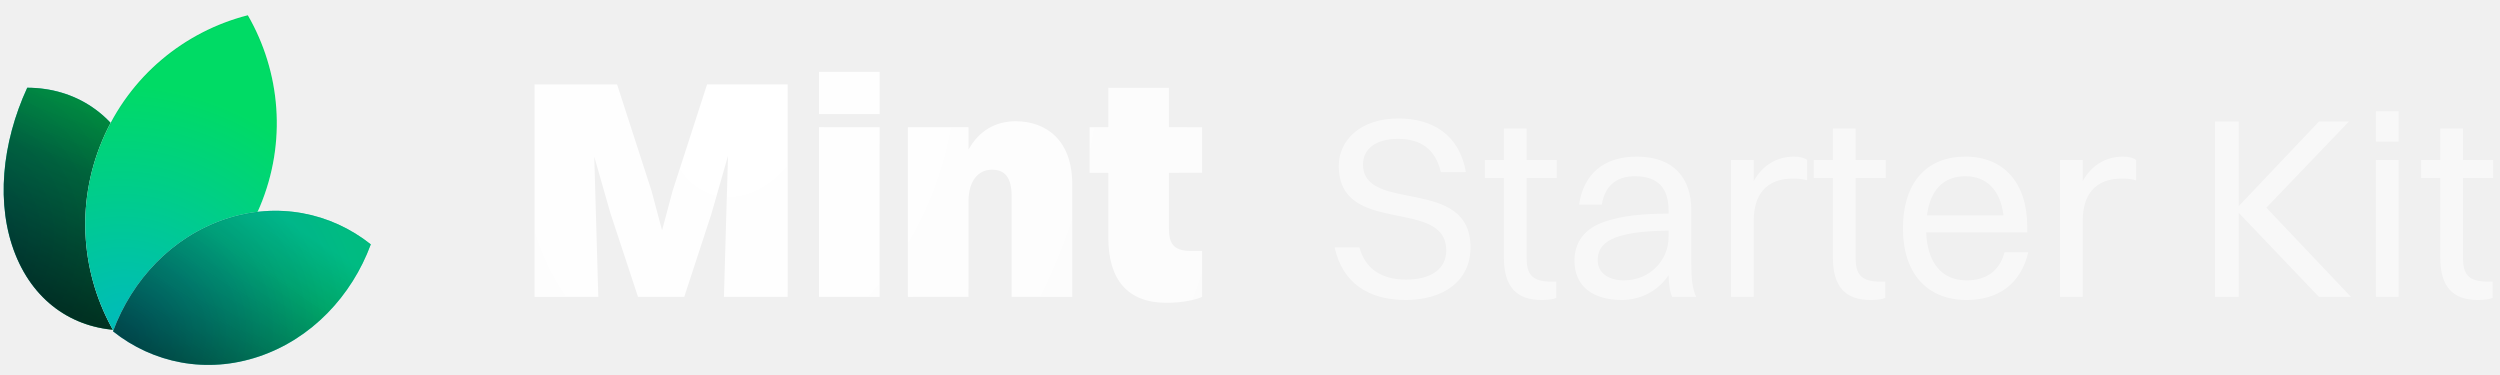
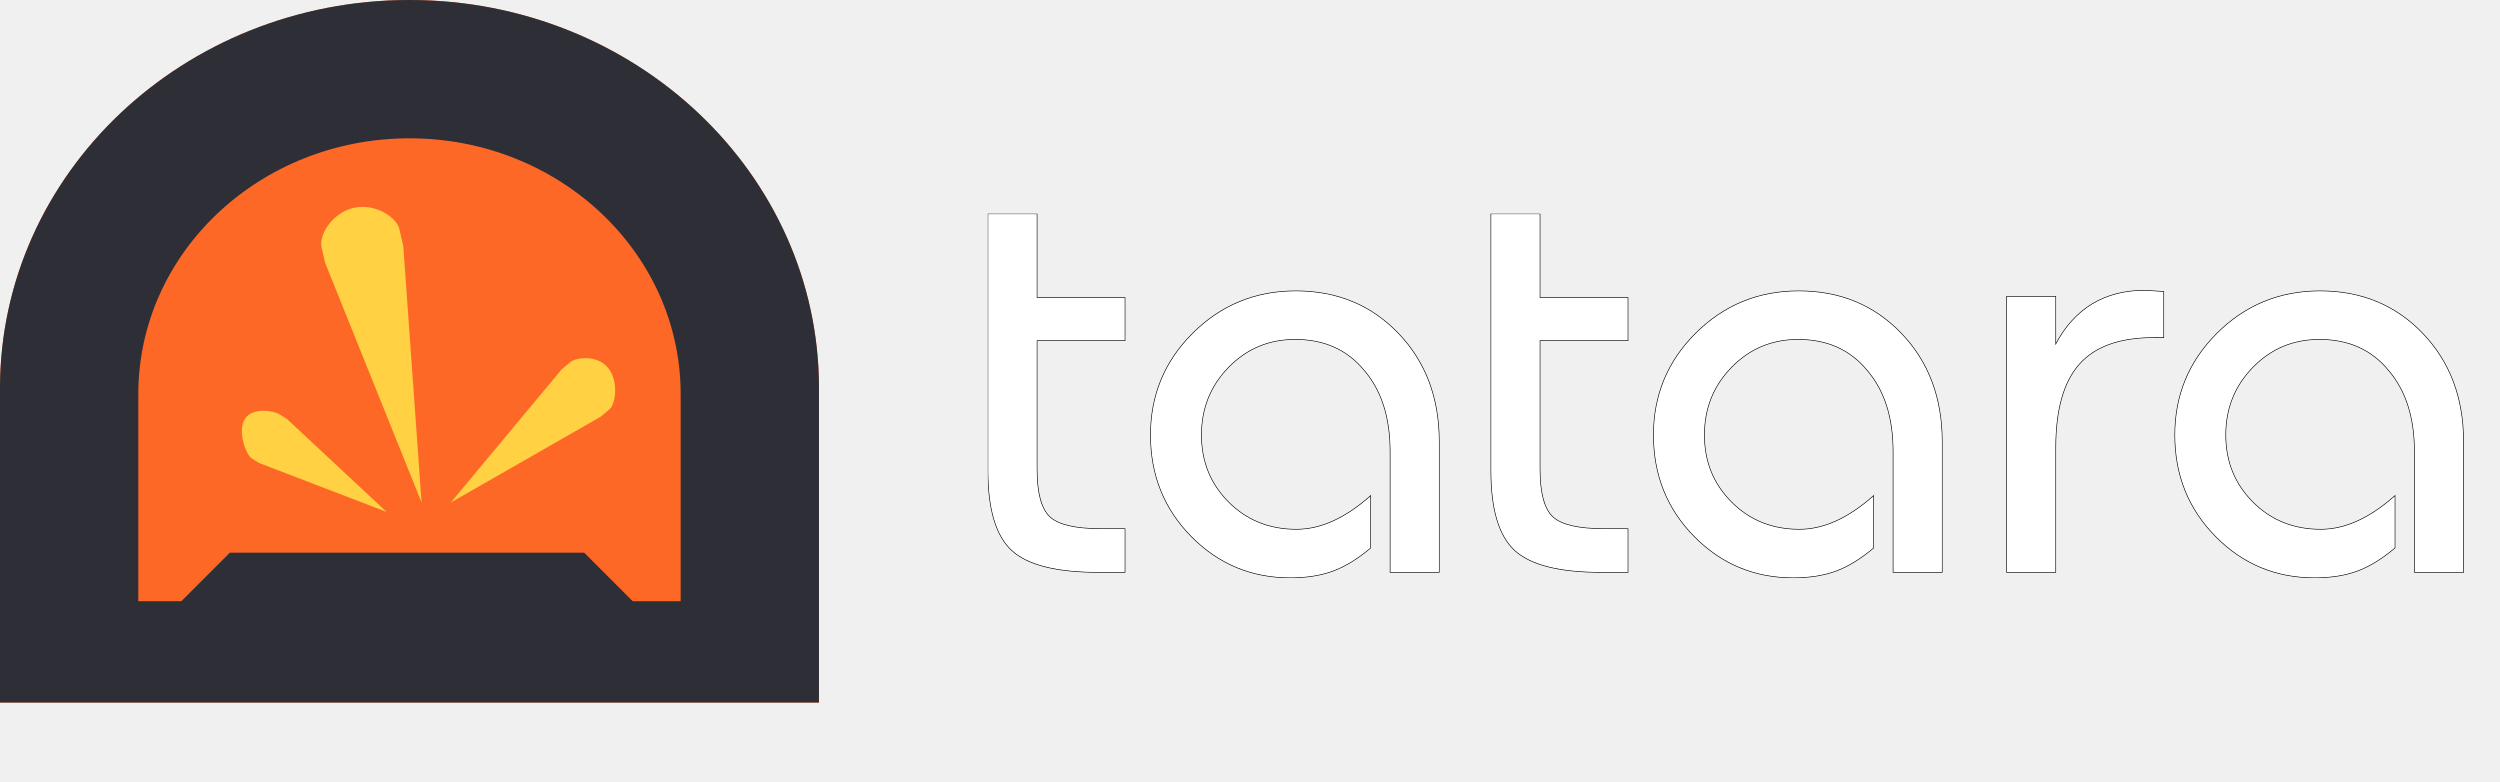
- <svg xmlns="http://www.w3.org/2000/svg" width="160" height="24" viewBox="0 0 160 24" fill="none">
-   <path d="M7.953 21.139C4.896 21.13 2.255 19.458 0.987 16.29C-0.28 13.121 0.109 9.163 1.744 5.615C4.801 5.624 7.442 7.296 8.71 10.465C9.977 13.633 9.588 17.591 7.953 21.139Z" fill="white" />
-   <path d="M7.953 21.139C4.896 21.13 2.255 19.458 0.987 16.29C-0.28 13.121 0.109 9.163 1.744 5.615C4.801 5.624 7.442 7.296 8.71 10.465C9.977 13.633 9.588 17.591 7.953 21.139Z" fill="url(#paint0_radial_115_109)" />
-   <path d="M7.953 21.139C4.896 21.13 2.255 19.458 0.987 16.29C-0.28 13.121 0.109 9.163 1.744 5.615C4.801 5.624 7.442 7.296 8.71 10.465C9.977 13.633 9.588 17.591 7.953 21.139Z" fill="black" fill-opacity="0.5" style="mix-blend-mode:hard-light" />
-   <path d="M7.953 21.139C4.896 21.13 2.255 19.458 0.987 16.29C-0.28 13.121 0.109 9.163 1.744 5.615C4.801 5.624 7.442 7.296 8.71 10.465C9.977 13.633 9.588 17.591 7.953 21.139Z" fill="url(#paint1_linear_115_109)" fill-opacity="0.5" style="mix-blend-mode:hard-light" />
-   <path d="M7.935 21.111C4.897 21.096 2.274 19.431 1.013 16.279C-0.248 13.124 0.136 9.182 1.762 5.643C4.8 5.659 7.423 7.324 8.684 10.476C9.945 13.63 9.561 17.572 7.935 21.111Z" stroke="url(#paint2_linear_115_109)" stroke-opacity="0.05" stroke-width="0.056" />
-   <path d="M7.31 21.257C11.354 20.221 14.884 17.375 16.628 13.236C18.373 9.097 17.945 4.587 15.86 0.976C11.816 2.012 8.287 4.858 6.542 8.998C4.797 13.137 5.225 17.646 7.31 21.257Z" fill="white" />
-   <path d="M7.31 21.257C11.354 20.221 14.884 17.375 16.628 13.236C18.373 9.097 17.945 4.587 15.86 0.976C11.816 2.012 8.287 4.858 6.542 8.998C4.797 13.137 5.225 17.646 7.31 21.257Z" fill="url(#paint3_radial_115_109)" />
-   <path d="M16.602 13.225C14.864 17.349 11.351 20.187 7.324 21.225C5.253 17.624 4.829 13.132 6.568 9.009C8.306 4.885 11.819 2.047 15.846 1.009C17.918 4.61 18.341 9.101 16.602 13.225Z" stroke="url(#paint4_linear_115_109)" stroke-opacity="0.05" stroke-width="0.056" />
-   <path d="M7.234 21.207C9.789 23.237 13.21 23.951 16.577 22.814C19.944 21.677 22.506 18.945 23.73 15.638C21.175 13.608 17.754 12.894 14.387 14.031C11.02 15.168 8.458 17.901 7.234 21.207Z" fill="white" />
-   <path d="M7.234 21.207C9.789 23.237 13.21 23.951 16.577 22.814C19.944 21.677 22.506 18.945 23.73 15.638C21.175 13.608 17.754 12.894 14.387 14.031C11.02 15.168 8.458 17.901 7.234 21.207Z" fill="url(#paint5_radial_115_109)" />
-   <path d="M7.234 21.207C9.789 23.237 13.21 23.951 16.577 22.814C19.944 21.677 22.506 18.945 23.73 15.638C21.175 13.608 17.754 12.894 14.387 14.031C11.02 15.168 8.458 17.901 7.234 21.207Z" fill="black" fill-opacity="0.2" style="mix-blend-mode:hard-light" />
-   <path d="M7.234 21.207C9.789 23.237 13.21 23.951 16.577 22.814C19.944 21.677 22.506 18.945 23.73 15.638C21.175 13.608 17.754 12.894 14.387 14.031C11.02 15.168 8.458 17.901 7.234 21.207Z" fill="url(#paint6_linear_115_109)" fill-opacity="0.5" style="mix-blend-mode:hard-light" />
-   <path d="M16.568 22.787C13.218 23.918 9.814 23.212 7.267 21.198C8.492 17.907 11.044 15.189 14.396 14.058C17.747 12.927 21.15 13.633 23.697 15.648C22.472 18.938 19.92 21.656 16.568 22.787Z" stroke="url(#paint7_linear_115_109)" stroke-opacity="0.05" stroke-width="0.056" />
-   <path d="M34.212 19V5.4H39.492L41.692 12.2L42.372 14.74L43.052 12.2L45.252 5.4H50.412V19H46.332L46.592 9.98L45.532 13.68L43.792 19H40.832L39.052 13.6L38.032 10.02L38.292 19H34.212ZM52.416 7.3V4.6H56.295V7.3H52.416ZM52.416 19V8.14H56.295V19H52.416ZM58.104 19V8.14H61.984V9.58C62.664 8.34 63.744 7.76 65.004 7.76C66.964 7.76 68.624 8.98 68.624 11.78V19H64.744V12.56C64.744 11.34 64.304 10.86 63.484 10.86C62.604 10.86 61.984 11.58 61.984 12.88V19H58.104ZM70.933 15.22V11.06H69.733V8.14H70.933V5.62H74.813V8.14H76.933V11.06H74.813V14.6C74.813 15.5 75.033 16.06 76.213 16.06H76.933V19C76.493 19.2 75.673 19.38 74.653 19.38C72.153 19.38 70.933 17.88 70.933 15.22Z" fill="url(#paint8_radial_115_109)" />
-   <path d="M87.232 10.519C87.232 13.687 94.112 11.229 94.112 15.832C94.112 17.994 92.364 19.198 89.971 19.198C87.562 19.198 85.912 18.093 85.417 15.832H87.001C87.364 17.169 88.371 17.895 89.987 17.895C91.671 17.895 92.561 17.152 92.561 16.03C92.561 12.598 85.681 15.155 85.681 10.618C85.681 9.001 87.034 7.582 89.509 7.582C91.671 7.582 93.403 8.621 93.816 11.014H92.215C91.868 9.529 90.912 8.886 89.476 8.886C88.057 8.886 87.232 9.529 87.232 10.519ZM96.25 16.476V11.393H95.029V10.239H96.25V8.226H97.702V10.239H99.632V11.393H97.702V16.476C97.702 17.532 98.015 18.026 99.302 18.026H99.599V19.066C99.434 19.148 99.071 19.198 98.659 19.198C97.025 19.198 96.25 18.323 96.25 16.476ZM102.516 13.093H101.064C101.345 11.162 102.615 10.024 104.76 10.024C107.103 10.024 108.242 11.393 108.242 13.44V16.888C108.242 17.895 108.324 18.521 108.555 19H107.021C106.856 18.654 106.806 18.142 106.79 17.614C106.047 18.72 104.859 19.198 103.803 19.198C101.988 19.198 100.767 18.357 100.767 16.69C100.767 15.486 101.427 14.611 102.714 14.182C103.902 13.786 105.107 13.687 106.79 13.671V13.473C106.79 12.053 106.13 11.278 104.628 11.278C103.374 11.278 102.698 11.971 102.516 13.093ZM102.252 16.657C102.252 17.465 102.929 17.944 103.952 17.944C105.569 17.944 106.79 16.674 106.79 15.172V14.759C103.061 14.793 102.252 15.585 102.252 16.657ZM110.787 19V10.239H112.239V11.591C112.833 10.519 113.774 10.024 114.83 10.024C115.176 10.024 115.49 10.107 115.655 10.239V11.542C115.407 11.46 115.094 11.427 114.747 11.427C112.998 11.427 112.239 12.515 112.239 14.1V19H110.787ZM117.305 16.476V11.393H116.084V10.239H117.305V8.226H118.757V10.239H120.688V11.393H118.757V16.476C118.757 17.532 119.071 18.026 120.358 18.026H120.655V19.066C120.49 19.148 120.127 19.198 119.714 19.198C118.081 19.198 117.305 18.323 117.305 16.476ZM129.809 16.145C129.33 18.192 127.862 19.198 125.865 19.198C123.324 19.198 121.79 17.482 121.79 14.627C121.79 11.658 123.324 10.024 125.783 10.024C128.258 10.024 129.743 11.723 129.743 14.512V14.875H123.275C123.357 16.838 124.281 17.944 125.865 17.944C127.103 17.944 127.977 17.35 128.291 16.145H129.809ZM125.783 11.278C124.38 11.278 123.539 12.152 123.324 13.786H128.225C128.027 12.169 127.152 11.278 125.783 11.278ZM131.843 19V10.239H133.295V11.591C133.889 10.519 134.829 10.024 135.885 10.024C136.232 10.024 136.545 10.107 136.71 10.239V11.542C136.463 11.46 136.149 11.427 135.803 11.427C134.054 11.427 133.295 12.515 133.295 14.1V19H131.843ZM141.763 19V7.78H143.281V13.192L148.413 7.78H150.327L145.047 13.291L150.459 19H148.413L143.281 13.621V19H141.763ZM152.06 9.067V7.12H153.512V9.067H152.06ZM152.06 19V10.239H153.512V19H152.06ZM156.178 16.476V11.393H154.957V10.239H156.178V8.226H157.63V10.239H159.56V11.393H157.63V16.476C157.63 17.532 157.943 18.026 159.23 18.026H159.527V19.066C159.362 19.148 158.999 19.198 158.587 19.198C156.953 19.198 156.178 18.323 156.178 16.476Z" fill="white" fill-opacity="0.55" />
-   <defs>
-     <radialGradient id="paint0_radial_115_109" cx="0" cy="0" r="1" gradientUnits="userSpaceOnUse" gradientTransform="translate(-3.00503 15.023) rotate(-10.029) scale(17.9572 17.784)">
-       <stop stop-color="#00B0BB" />
-       <stop offset="1" stop-color="#00DB65" />
-     </radialGradient>
-     <linearGradient id="paint1_linear_115_109" x1="7.39" y1="4.813" x2="1.63" y2="18.689" gradientUnits="userSpaceOnUse">
-       <stop stop-color="#18E299" />
-       <stop offset="1" />
-     </linearGradient>
-     <linearGradient id="paint2_linear_115_109" x1="7.948" y1="8.016" x2="1.761" y2="18.746" gradientUnits="userSpaceOnUse">
-       <stop />
-       <stop offset="1" stop-opacity="0" />
-     </linearGradient>
-     <radialGradient id="paint3_radial_115_109" cx="0" cy="0" r="1" gradientUnits="userSpaceOnUse" gradientTransform="translate(8.11404 20.8822) rotate(-75.7542) scale(21.6246 23.7772)">
-       <stop stop-color="#00BBBB" />
-       <stop offset="0.713" stop-color="#00DB65" />
-     </radialGradient>
-     <linearGradient id="paint4_linear_115_109" x1="7.602" y1="5.871" x2="15.556" y2="16.372" gradientUnits="userSpaceOnUse">
-       <stop />
-       <stop offset="1" stop-opacity="0" />
-     </linearGradient>
-     <radialGradient id="paint5_radial_115_109" cx="0" cy="0" r="1" gradientUnits="userSpaceOnUse" gradientTransform="translate(7.84537 21.5181) rotate(-20.3525) scale(18.5603 17.32)">
-       <stop stop-color="#00B0BB" />
-       <stop offset="1" stop-color="#00DB65" />
-     </radialGradient>
-     <linearGradient id="paint6_linear_115_109" x1="16.808" y1="13.007" x2="10.041" y2="22.994" gradientUnits="userSpaceOnUse">
-       <stop stop-color="#00B1BC" />
-       <stop offset="1" />
-     </linearGradient>
-     <linearGradient id="paint7_linear_115_109" x1="16.808" y1="13.007" x2="14.169" y2="23.841" gradientUnits="userSpaceOnUse">
-       <stop />
-       <stop offset="1" stop-opacity="0" />
-     </linearGradient>
-     <radialGradient id="paint8_radial_115_109" cx="0" cy="0" r="1" gradientUnits="userSpaceOnUse" gradientTransform="translate(47.2781 7) rotate(19.0047) scale(67.5582 85.7506)">
-       <stop stop-color="white" />
-       <stop offset="1" stop-color="white" stop-opacity="0.5" />
-     </radialGradient>
-   </defs>
+ <svg xmlns="http://www.w3.org/2000/svg" width="4121" height="1288" viewBox="0 0 4121 1288" fill="none">
+   <mask id="path-1-outside-1_61_2" maskUnits="userSpaceOnUse" x="1628" y="352" width="2434" height="601" fill="black">
+     <rect fill="white" x="1628" y="352" width="2434" height="601" />
+     <path d="M1709 561V773C1709 812.333 1716 838.667 1730 852C1744 865.333 1772.33 872 1815 872H1854V943H1811C1741.67 943 1694 931 1668 907C1642 883 1629 839.333 1629 776V353H1709V491H1854V561H1709ZM2371.97 943H2291.97V744C2291.97 688 2277.64 643.333 2248.97 610C2220.97 576 2182.97 559 2134.97 559C2091.64 559 2054.97 574.333 2024.97 605C1994.97 635.667 1979.97 673 1979.97 717C1979.97 761 1994.97 798 2024.97 828C2054.97 858 2092.3 873 2136.97 873C2176.97 873 2217.64 854.667 2258.97 818V903C2237.64 921 2216.97 933.667 2196.97 941C2176.97 948.333 2153.64 952 2126.97 952C2062.97 952 2008.64 929.333 1963.97 884C1919.3 838.667 1896.97 783 1896.97 717C1896.97 651.667 1919.97 596 1965.97 550C2012.64 503.333 2069.3 480 2135.97 480C2203.97 480 2260.3 503.333 2304.97 550C2349.64 596.667 2371.97 656 2371.97 728V943ZM2538.1 561V773C2538.1 812.333 2545.1 838.667 2559.1 852C2573.1 865.333 2601.43 872 2644.1 872H2683.1V943H2640.1C2570.77 943 2523.1 931 2497.1 907C2471.1 883 2458.1 839.333 2458.1 776V353H2538.1V491H2683.1V561H2538.1ZM3201.07 943H3121.07V744C3121.07 688 3106.74 643.333 3078.07 610C3050.07 576 3012.07 559 2964.07 559C2920.74 559 2884.07 574.333 2854.07 605C2824.07 635.667 2809.07 673 2809.07 717C2809.07 761 2824.07 798 2854.07 828C2884.07 858 2921.4 873 2966.07 873C3006.07 873 3046.74 854.667 3088.07 818V903C3066.74 921 3046.07 933.667 3026.07 941C3006.07 948.333 2982.74 952 2956.07 952C2892.07 952 2837.74 929.333 2793.07 884C2748.4 838.667 2726.07 783 2726.07 717C2726.07 651.667 2749.07 596 2795.07 550C2841.74 503.333 2898.4 480 2965.07 480C3033.07 480 3089.4 503.333 3134.07 550C3178.74 596.667 3201.07 656 3201.07 728V943ZM3388.2 943H3308.2V489H3388.2V569C3419.54 509 3468.87 479 3536.2 479L3566.2 481V556H3550.2C3494.2 556 3453.2 570.667 3427.2 600C3401.2 629.333 3388.2 675.333 3388.2 738V943ZM4060.45 943H3980.45V744C3980.45 688 3966.11 643.333 3937.45 610C3909.45 576 3871.45 559 3823.45 559C3780.11 559 3743.45 574.333 3713.45 605C3683.45 635.667 3668.45 673 3668.45 717C3668.45 761 3683.45 798 3713.45 828C3743.45 858 3780.78 873 3825.45 873C3865.45 873 3906.11 854.667 3947.45 818V903C3926.11 921 3905.45 933.667 3885.45 941C3865.45 948.333 3842.11 952 3815.45 952C3751.45 952 3697.11 929.333 3652.45 884C3607.78 838.667 3585.45 783 3585.45 717C3585.45 651.667 3608.45 596 3654.45 550C3701.11 503.333 3757.78 480 3824.45 480C3892.45 480 3948.78 503.333 3993.45 550C4038.11 596.667 4060.45 656 4060.45 728V943Z" />
+   </mask>
+   <path d="M1709 561V773C1709 812.333 1716 838.667 1730 852C1744 865.333 1772.33 872 1815 872H1854V943H1811C1741.67 943 1694 931 1668 907C1642 883 1629 839.333 1629 776V353H1709V491H1854V561H1709ZM2371.97 943H2291.97V744C2291.97 688 2277.64 643.333 2248.97 610C2220.97 576 2182.97 559 2134.97 559C2091.64 559 2054.97 574.333 2024.97 605C1994.97 635.667 1979.97 673 1979.97 717C1979.97 761 1994.97 798 2024.97 828C2054.97 858 2092.3 873 2136.97 873C2176.97 873 2217.64 854.667 2258.97 818V903C2237.64 921 2216.97 933.667 2196.97 941C2176.97 948.333 2153.64 952 2126.97 952C2062.97 952 2008.64 929.333 1963.97 884C1919.3 838.667 1896.97 783 1896.97 717C1896.97 651.667 1919.97 596 1965.97 550C2012.64 503.333 2069.3 480 2135.97 480C2203.97 480 2260.3 503.333 2304.97 550C2349.64 596.667 2371.97 656 2371.97 728V943ZM2538.1 561V773C2538.1 812.333 2545.1 838.667 2559.1 852C2573.1 865.333 2601.43 872 2644.1 872H2683.1V943H2640.1C2570.77 943 2523.1 931 2497.1 907C2471.1 883 2458.1 839.333 2458.1 776V353H2538.1V491H2683.1V561H2538.1ZM3201.07 943H3121.07V744C3121.07 688 3106.74 643.333 3078.07 610C3050.07 576 3012.07 559 2964.07 559C2920.74 559 2884.07 574.333 2854.07 605C2824.07 635.667 2809.07 673 2809.07 717C2809.07 761 2824.07 798 2854.07 828C2884.07 858 2921.4 873 2966.07 873C3006.07 873 3046.74 854.667 3088.07 818V903C3066.74 921 3046.07 933.667 3026.07 941C3006.07 948.333 2982.74 952 2956.07 952C2892.07 952 2837.74 929.333 2793.07 884C2748.4 838.667 2726.07 783 2726.07 717C2726.07 651.667 2749.07 596 2795.07 550C2841.74 503.333 2898.4 480 2965.07 480C3033.07 480 3089.4 503.333 3134.07 550C3178.74 596.667 3201.07 656 3201.07 728V943ZM3388.2 943H3308.2V489H3388.2V569C3419.54 509 3468.87 479 3536.2 479L3566.2 481V556H3550.2C3494.2 556 3453.2 570.667 3427.2 600C3401.2 629.333 3388.2 675.333 3388.2 738V943ZM4060.45 943H3980.45V744C3980.45 688 3966.11 643.333 3937.45 610C3909.45 576 3871.45 559 3823.45 559C3780.11 559 3743.45 574.333 3713.45 605C3683.45 635.667 3668.45 673 3668.45 717C3668.45 761 3683.45 798 3713.45 828C3743.45 858 3780.78 873 3825.45 873C3865.45 873 3906.11 854.667 3947.45 818V903C3926.11 921 3905.45 933.667 3885.45 941C3865.45 948.333 3842.11 952 3815.45 952C3751.45 952 3697.11 929.333 3652.45 884C3607.78 838.667 3585.45 783 3585.45 717C3585.45 651.667 3608.45 596 3654.45 550C3701.11 503.333 3757.78 480 3824.45 480C3892.45 480 3948.78 503.333 3993.45 550C4038.11 596.667 4060.45 656 4060.45 728V943Z" fill="white" />
+   <path d="M1709 561V560H1708V561H1709ZM1854 872H1855V871H1854V872ZM1854 943V944H1855V943H1854ZM1668 907L1667.32 907.735L1667.32 907.735L1668 907ZM1629 353V352H1628V353H1629ZM1709 353H1710V352H1709V353ZM1709 491H1708V492H1709V491ZM1854 491H1855V490H1854V491ZM1854 561V562H1855V561H1854ZM1708 561V773H1710V561H1708ZM1708 773C1708 812.362 1714.99 839.082 1729.31 852.724L1730.69 851.276C1717.01 838.251 1710 812.305 1710 773H1708ZM1729.31 852.724C1736.49 859.56 1747.26 864.618 1761.52 867.973C1775.79 871.331 1793.62 873 1815 873V871C1793.71 871 1776.04 869.336 1761.98 866.027C1747.9 862.715 1737.51 857.773 1730.69 851.276L1729.31 852.724ZM1815 873H1854V871H1815V873ZM1853 872V943H1855V872H1853ZM1854 942H1811V944H1854V942ZM1811 942C1741.71 942 1694.38 929.992 1668.68 906.265L1667.32 907.735C1693.62 932.008 1741.62 944 1811 944V942ZM1668.68 906.265C1643 882.559 1630 839.259 1630 776H1628C1628 839.408 1641 883.441 1667.32 907.735L1668.68 906.265ZM1630 776V353H1628V776H1630ZM1629 354H1709V352H1629V354ZM1708 353V491H1710V353H1708ZM1709 492H1854V490H1709V492ZM1853 491V561H1855V491H1853ZM1854 560H1709V562H1854V560ZM2371.97 943V944H2372.97V943H2371.97ZM2291.97 943H2290.97V944H2291.97V943ZM2248.97 610L2248.2 610.636L2248.2 610.644L2248.21 610.652L2248.97 610ZM2024.97 605L2024.25 604.301L2024.25 604.301L2024.97 605ZM2258.97 818H2259.97V815.776L2258.31 817.252L2258.97 818ZM2258.97 903L2259.61 903.764L2259.97 903.465V903H2258.97ZM2196.97 941L2196.62 940.061L2196.97 941ZM1963.97 884L1964.68 883.298L1964.68 883.298L1963.97 884ZM1965.97 550L1966.68 550.707L1966.68 550.707L1965.97 550ZM2304.97 550L2304.25 550.691L2304.25 550.691L2304.97 550ZM2371.97 942H2291.97V944H2371.97V942ZM2292.97 943V744H2290.97V943H2292.97ZM2292.97 744C2292.97 687.828 2278.59 642.908 2249.73 609.348L2248.21 610.652C2276.68 643.759 2290.97 688.172 2290.97 744H2292.97ZM2249.74 609.364C2221.53 575.111 2183.24 558 2134.97 558V560C2182.7 560 2220.41 576.889 2248.2 610.636L2249.74 609.364ZM2134.97 558C2091.37 558 2054.44 573.44 2024.25 604.301L2025.68 605.699C2055.49 575.227 2091.9 560 2134.97 560V558ZM2024.25 604.301C1994.07 635.159 1978.97 672.746 1978.97 717H1980.97C1980.97 673.254 1995.87 636.174 2025.68 605.699L2024.25 604.301ZM1978.97 717C1978.97 761.254 1994.07 798.512 2024.26 828.707L2025.68 827.293C1995.87 797.488 1980.97 760.746 1980.97 717H1978.97ZM2024.26 828.707C2054.46 858.905 2092.05 874 2136.97 874V872C2092.55 872 2055.48 857.095 2025.68 827.293L2024.26 828.707ZM2136.97 874C2177.29 874 2218.19 855.515 2259.63 818.748L2258.31 817.252C2217.08 853.818 2176.64 872 2136.97 872V874ZM2257.97 818V903H2259.97V818H2257.97ZM2258.32 902.236C2237.05 920.182 2216.49 932.778 2196.62 940.061L2197.31 941.939C2217.45 934.555 2238.22 921.818 2259.61 903.764L2258.32 902.236ZM2196.62 940.061C2176.76 947.345 2153.55 951 2126.97 951V953C2153.72 953 2177.18 949.321 2197.31 941.939L2196.62 940.061ZM2126.97 951C2063.23 951 2009.16 928.44 1964.68 883.298L1963.26 884.702C2008.11 930.227 2062.7 953 2126.97 953V951ZM1964.68 883.298C1920.21 838.159 1897.97 782.748 1897.97 717H1895.97C1895.97 783.252 1918.4 839.174 1963.26 884.702L1964.68 883.298ZM1897.97 717C1897.97 651.931 1920.86 596.519 1966.68 550.707L1965.26 549.293C1919.07 595.481 1895.97 651.403 1895.97 717H1897.97ZM1966.68 550.707C2013.15 504.23 2069.56 481 2135.97 481V479C2069.04 479 2012.12 502.437 1965.26 549.293L1966.68 550.707ZM2135.97 481C2203.71 481 2259.78 504.233 2304.25 550.691L2305.69 549.309C2260.83 502.433 2204.23 479 2135.97 479V481ZM2304.25 550.691C2348.71 597.15 2370.97 656.226 2370.97 728H2372.97C2372.97 655.774 2350.56 596.183 2305.69 549.309L2304.25 550.691ZM2370.97 728V943H2372.97V728H2370.97ZM2538.1 561V560H2537.1V561H2538.1ZM2683.1 872H2684.1V871H2683.1V872ZM2683.1 943V944H2684.1V943H2683.1ZM2497.1 907L2496.42 907.735L2496.42 907.735L2497.1 907ZM2458.1 353V352H2457.1V353H2458.1ZM2538.1 353H2539.1V352H2538.1V353ZM2538.1 491H2537.1V492H2538.1V491ZM2683.1 491H2684.1V490H2683.1V491ZM2683.1 561V562H2684.1V561H2683.1ZM2537.1 561V773H2539.1V561H2537.1ZM2537.1 773C2537.1 812.362 2544.09 839.082 2558.41 852.724L2559.79 851.276C2546.12 838.251 2539.1 812.305 2539.1 773H2537.1ZM2558.41 852.724C2565.59 859.56 2576.36 864.618 2590.62 867.973C2604.89 871.331 2622.72 873 2644.1 873V871C2622.81 871 2605.15 869.336 2591.08 866.027C2577.01 862.715 2566.61 857.773 2559.79 851.276L2558.41 852.724ZM2644.1 873H2683.1V871H2644.1V873ZM2682.1 872V943H2684.1V872H2682.1ZM2683.1 942H2640.1V944H2683.1V942ZM2640.1 942C2570.81 942 2523.48 929.992 2497.78 906.265L2496.42 907.735C2522.72 932.008 2570.73 944 2640.1 944V942ZM2497.78 906.265C2472.1 882.559 2459.1 839.259 2459.1 776H2457.1C2457.1 839.408 2470.11 883.441 2496.42 907.735L2497.78 906.265ZM2459.1 776V353H2457.1V776H2459.1ZM2458.1 354H2538.1V352H2458.1V354ZM2537.1 353V491H2539.1V353H2537.1ZM2538.1 492H2683.1V490H2538.1V492ZM2682.1 491V561H2684.1V491H2682.1ZM2683.1 560H2538.1V562H2683.1V560ZM3201.07 943V944H3202.07V943H3201.07ZM3121.07 943H3120.07V944H3121.07V943ZM3078.07 610L3077.3 610.636L3077.31 610.644L3077.31 610.652L3078.07 610ZM2854.07 605L2853.36 604.301L2853.36 604.301L2854.07 605ZM3088.07 818H3089.07V815.776L3087.41 817.252L3088.07 818ZM3088.07 903L3088.72 903.764L3089.07 903.465V903H3088.07ZM3026.07 941L3025.73 940.061L3026.07 941ZM2793.07 884L2793.78 883.298L2793.78 883.298L2793.07 884ZM2795.07 550L2795.78 550.707L2795.78 550.707L2795.07 550ZM3134.07 550L3133.35 550.691L3133.35 550.691L3134.07 550ZM3201.07 942H3121.07V944H3201.07V942ZM3122.07 943V744H3120.07V943H3122.07ZM3122.07 744C3122.07 687.828 3107.69 642.908 3078.83 609.348L3077.31 610.652C3105.78 643.759 3120.07 688.172 3120.07 744H3122.07ZM3078.84 609.364C3050.63 575.111 3012.34 558 2964.07 558V560C3011.8 560 3049.51 576.889 3077.3 610.636L3078.84 609.364ZM2964.07 558C2920.47 558 2883.55 573.44 2853.36 604.301L2854.79 605.699C2884.59 575.227 2921 560 2964.07 560V558ZM2853.36 604.301C2823.17 635.159 2808.07 672.746 2808.07 717H2810.07C2810.07 673.254 2824.97 636.174 2854.79 605.699L2853.36 604.301ZM2808.07 717C2808.07 761.254 2823.17 798.512 2853.36 828.707L2854.78 827.293C2824.97 797.488 2810.07 760.746 2810.07 717H2808.07ZM2853.36 828.707C2883.56 858.905 2921.15 874 2966.07 874V872C2921.65 872 2884.58 857.095 2854.78 827.293L2853.36 828.707ZM2966.07 874C3006.39 874 3047.29 855.515 3088.73 818.748L3087.41 817.252C3046.19 853.818 3005.75 872 2966.07 872V874ZM3087.07 818V903H3089.07V818H3087.07ZM3087.43 902.236C3066.16 920.182 3045.59 932.778 3025.73 940.061L3026.41 941.939C3046.55 934.555 3067.32 921.818 3088.72 903.764L3087.43 902.236ZM3025.73 940.061C3005.86 947.345 2982.65 951 2956.07 951V953C2982.83 953 3006.28 949.321 3026.41 941.939L3025.73 940.061ZM2956.07 951C2892.34 951 2838.26 928.44 2793.78 883.298L2792.36 884.702C2837.21 930.227 2891.8 953 2956.07 953V951ZM2793.78 883.298C2749.31 838.159 2727.07 782.748 2727.07 717H2725.07C2725.07 783.252 2747.5 839.174 2792.36 884.702L2793.78 883.298ZM2727.07 717C2727.07 651.931 2749.97 596.519 2795.78 550.707L2794.36 549.293C2748.17 595.481 2725.07 651.403 2725.07 717H2727.07ZM2795.78 550.707C2842.25 504.23 2898.67 481 2965.07 481V479C2898.14 479 2841.22 502.437 2794.36 549.293L2795.78 550.707ZM2965.07 481C3032.81 481 3088.88 504.233 3133.35 550.691L3134.79 549.309C3089.93 502.433 3033.33 479 2965.07 479V481ZM3133.35 550.691C3177.82 597.15 3200.07 656.226 3200.07 728H3202.07C3202.07 655.774 3179.66 596.183 3134.79 549.309L3133.35 550.691ZM3200.07 728V943H3202.07V728H3200.07ZM3388.2 943V944H3389.2V943H3388.2ZM3308.2 943H3307.2V944H3308.2V943ZM3308.2 489V488H3307.2V489H3308.2ZM3388.2 489H3389.2V488H3388.2V489ZM3388.2 569H3387.2L3389.09 569.463L3388.2 569ZM3536.2 479L3536.27 478.002L3536.24 478H3536.2V479ZM3566.2 481H3567.2V480.064L3566.27 480.002L3566.2 481ZM3566.2 556V557H3567.2V556H3566.2ZM3388.2 942H3308.2V944H3388.2V942ZM3309.2 943V489H3307.2V943H3309.2ZM3308.2 490H3388.2V488H3308.2V490ZM3387.2 489V569H3389.2V489H3387.2ZM3389.09 569.463C3404.69 539.596 3424.74 517.244 3449.22 502.354C3473.71 487.464 3502.69 480 3536.2 480V478C3502.38 478 3473.03 485.535 3448.18 500.646C3423.34 515.755 3403.05 538.404 3387.32 568.537L3389.09 569.463ZM3536.14 479.998L3566.14 481.998L3566.27 480.002L3536.27 478.002L3536.14 479.998ZM3565.2 481V556H3567.2V481H3565.2ZM3566.2 555H3550.2V557H3566.2V555ZM3550.2 555C3494.04 555 3452.71 569.71 3426.45 599.337L3427.95 600.663C3453.69 571.623 3494.36 557 3550.2 557V555ZM3426.45 599.337C3400.22 628.935 3387.2 675.227 3387.2 738H3389.2C3389.2 675.439 3402.19 629.731 3427.95 600.663L3426.45 599.337ZM3387.2 738V943H3389.2V738H3387.2ZM4060.45 943V944H4061.45V943H4060.45ZM3980.45 943H3979.45V944H3980.45V943ZM3937.45 610L3936.67 610.636L3936.68 610.644L3936.69 610.652L3937.45 610ZM3713.45 605L3712.73 604.301L3712.73 604.301L3713.45 605ZM3947.45 818H3948.45V815.776L3946.78 817.252L3947.45 818ZM3947.45 903L3948.09 903.764L3948.45 903.465V903H3947.45ZM3885.45 941L3885.1 940.061L3885.45 941ZM3652.45 884L3653.16 883.298L3653.16 883.298L3652.45 884ZM3654.45 550L3655.15 550.707L3655.15 550.707L3654.45 550ZM3993.45 550L3992.72 550.691L3992.72 550.691L3993.45 550ZM4060.45 942H3980.45V944H4060.45V942ZM3981.45 943V744H3979.45V943H3981.45ZM3981.45 744C3981.45 687.828 3967.07 642.908 3938.2 609.348L3936.69 610.652C3965.16 643.759 3979.45 688.172 3979.45 744H3981.45ZM3938.22 609.364C3910.01 575.111 3871.71 558 3823.45 558V560C3871.18 560 3908.88 576.889 3936.67 610.636L3938.22 609.364ZM3823.45 558C3779.85 558 3742.92 573.44 3712.73 604.301L3714.16 605.699C3743.97 575.227 3780.38 560 3823.45 560V558ZM3712.73 604.301C3682.54 635.159 3667.45 672.746 3667.45 717H3669.45C3669.45 673.254 3684.35 636.174 3714.16 605.699L3712.73 604.301ZM3667.45 717C3667.45 761.254 3682.54 798.512 3712.74 828.707L3714.15 827.293C3684.35 797.488 3669.45 760.746 3669.45 717H3667.45ZM3712.74 828.707C3742.94 858.905 3780.53 874 3825.45 874V872C3781.03 872 3743.95 857.095 3714.15 827.293L3712.74 828.707ZM3825.45 874C3865.77 874 3906.66 855.515 3948.11 818.748L3946.78 817.252C3905.56 853.818 3865.12 872 3825.45 872V874ZM3946.45 818V903H3948.45V818H3946.45ZM3946.8 902.236C3925.53 920.182 3904.96 932.778 3885.1 940.061L3885.79 941.939C3905.93 934.555 3926.69 921.818 3948.09 903.764L3946.8 902.236ZM3885.1 940.061C3865.24 947.345 3842.02 951 3815.45 951V953C3842.2 953 3865.66 949.321 3885.79 941.939L3885.1 940.061ZM3815.45 951C3751.71 951 3697.64 928.44 3653.16 883.298L3651.73 884.702C3696.59 930.227 3751.18 953 3815.45 953V951ZM3653.16 883.298C3608.68 838.159 3586.45 782.748 3586.45 717H3584.45C3584.45 783.252 3606.87 839.174 3651.73 884.702L3653.16 883.298ZM3586.45 717C3586.45 651.931 3609.34 596.519 3655.15 550.707L3653.74 549.293C3607.55 595.481 3584.45 651.403 3584.45 717H3586.45ZM3655.15 550.707C3701.63 504.23 3758.04 481 3824.45 481V479C3757.52 479 3700.59 502.437 3653.74 549.293L3655.15 550.707ZM3824.45 481C3892.19 481 3948.26 504.233 3992.72 550.691L3994.17 549.309C3949.3 502.433 3892.7 479 3824.45 479V481ZM3992.72 550.691C4037.19 597.15 4059.45 656.226 4059.45 728H4061.45C4061.45 655.774 4039.03 596.183 3994.17 549.309L3992.72 550.691ZM4059.45 728V943H4061.45V728H4059.45Z" fill="black" mask="url(#path-1-outside-1_61_2)" />
+   <path fill-rule="evenodd" clip-rule="evenodd" d="M675 0C1047.79 0 1350 286.538 1350 640V1158H0V640C0 286.538 302.208 0 675 0Z" fill="#FE6827" />
+   <path fill-rule="evenodd" clip-rule="evenodd" d="M1350 640C1350 286.538 1047.79 0 675 0C302.208 0 0 286.538 0 640V1158H1350V640ZM1122 649.693C1122 416.798 921.871 228 675 228C428.129 228 228 416.798 228 649.693V991H1122V649.693Z" fill="#2E2F36" />
+   <path fill-rule="evenodd" clip-rule="evenodd" d="M379 911H963V911.035L1086 1034.04L970.037 1150L905.034 1085H451.039L386.037 1150L263 1026.97L378.966 911L379 911.035V911Z" fill="#2E2F36" />
+   <path d="M989.967 687.037L743.146 828.279L925.867 608.815L939.734 597.179C950.013 588.554 984.244 584.795 1002.19 606.187C1020.14 627.579 1015.01 666.02 1004.74 674.645L989.967 687.037Z" fill="#FFD143" />
+   <path d="M473.178 690.787L637.4 843.93L426.884 763.124L414.793 755.569C405.831 749.969 390.933 710.902 403.5 690.79C416.067 670.679 451.339 677.14 460.302 682.74L473.178 690.787Z" fill="#FFD143" />
+   <path d="M664.777 405.718L694.908 828.266L536.091 433.622L530.002 407.247C525.488 387.696 547.371 350.844 582.798 342.665C618.225 334.486 653.779 358.078 658.292 377.629L664.777 405.718Z" fill="#FFD143" />
</svg>
